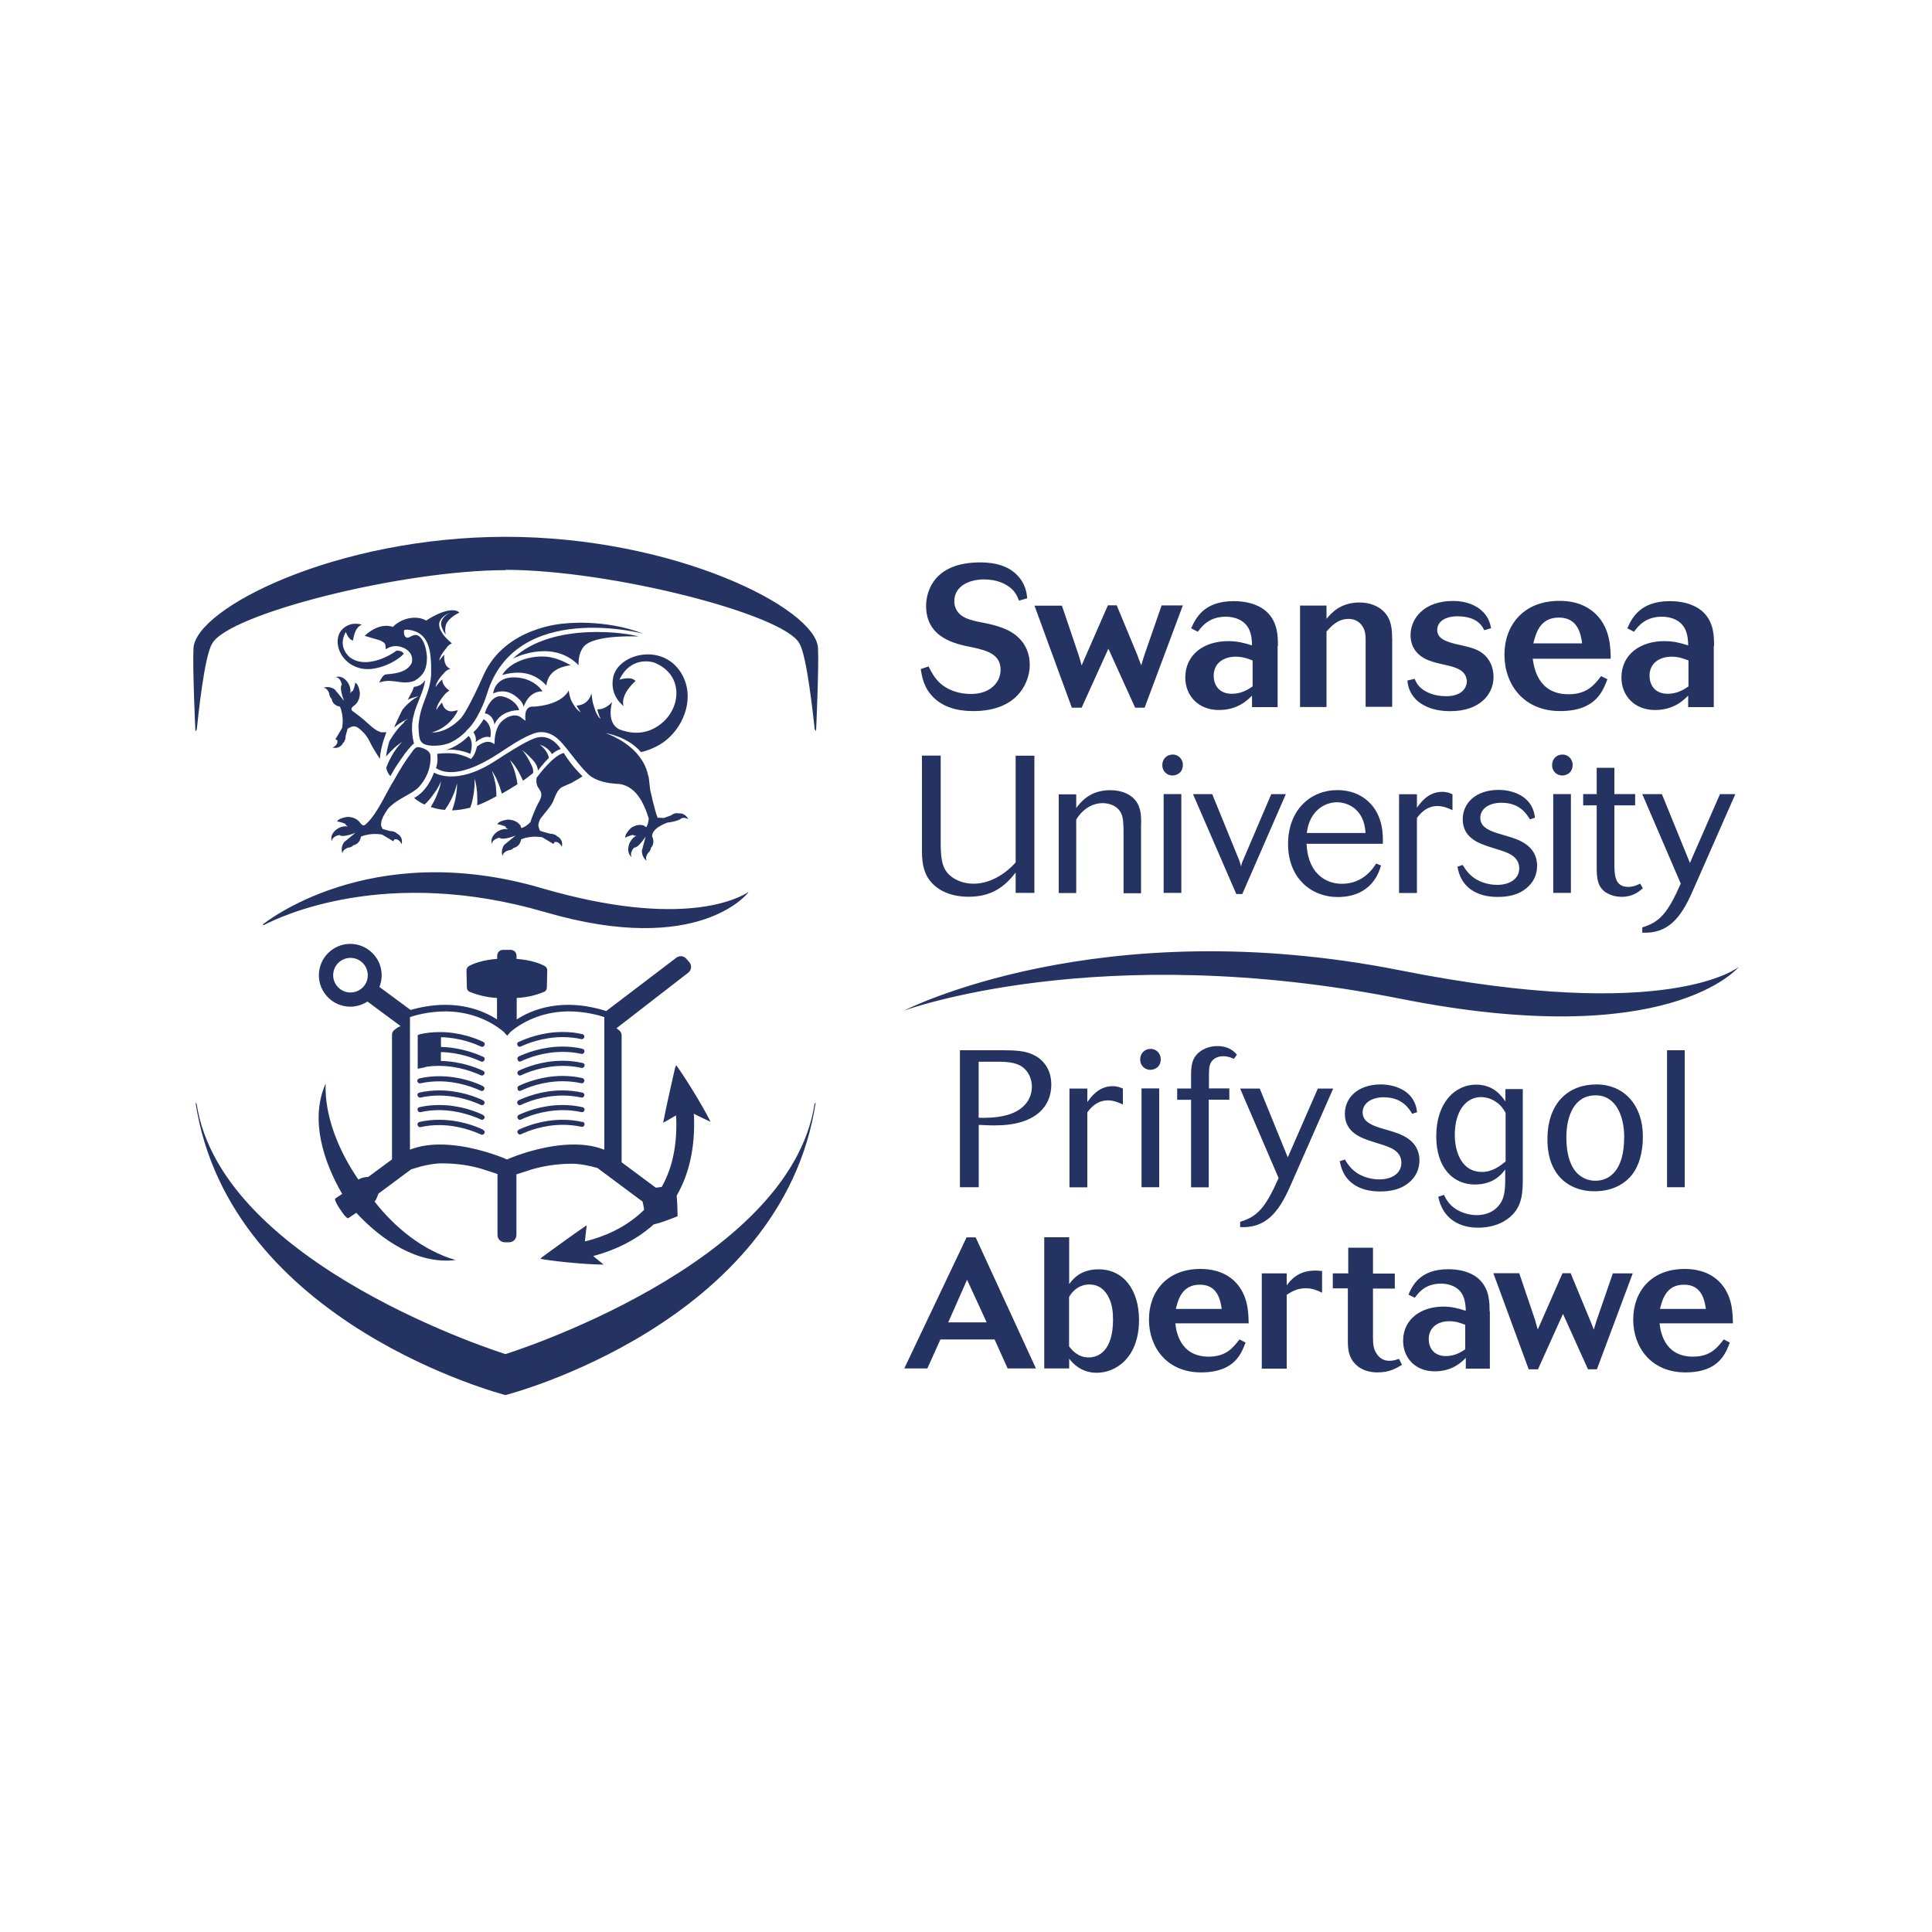
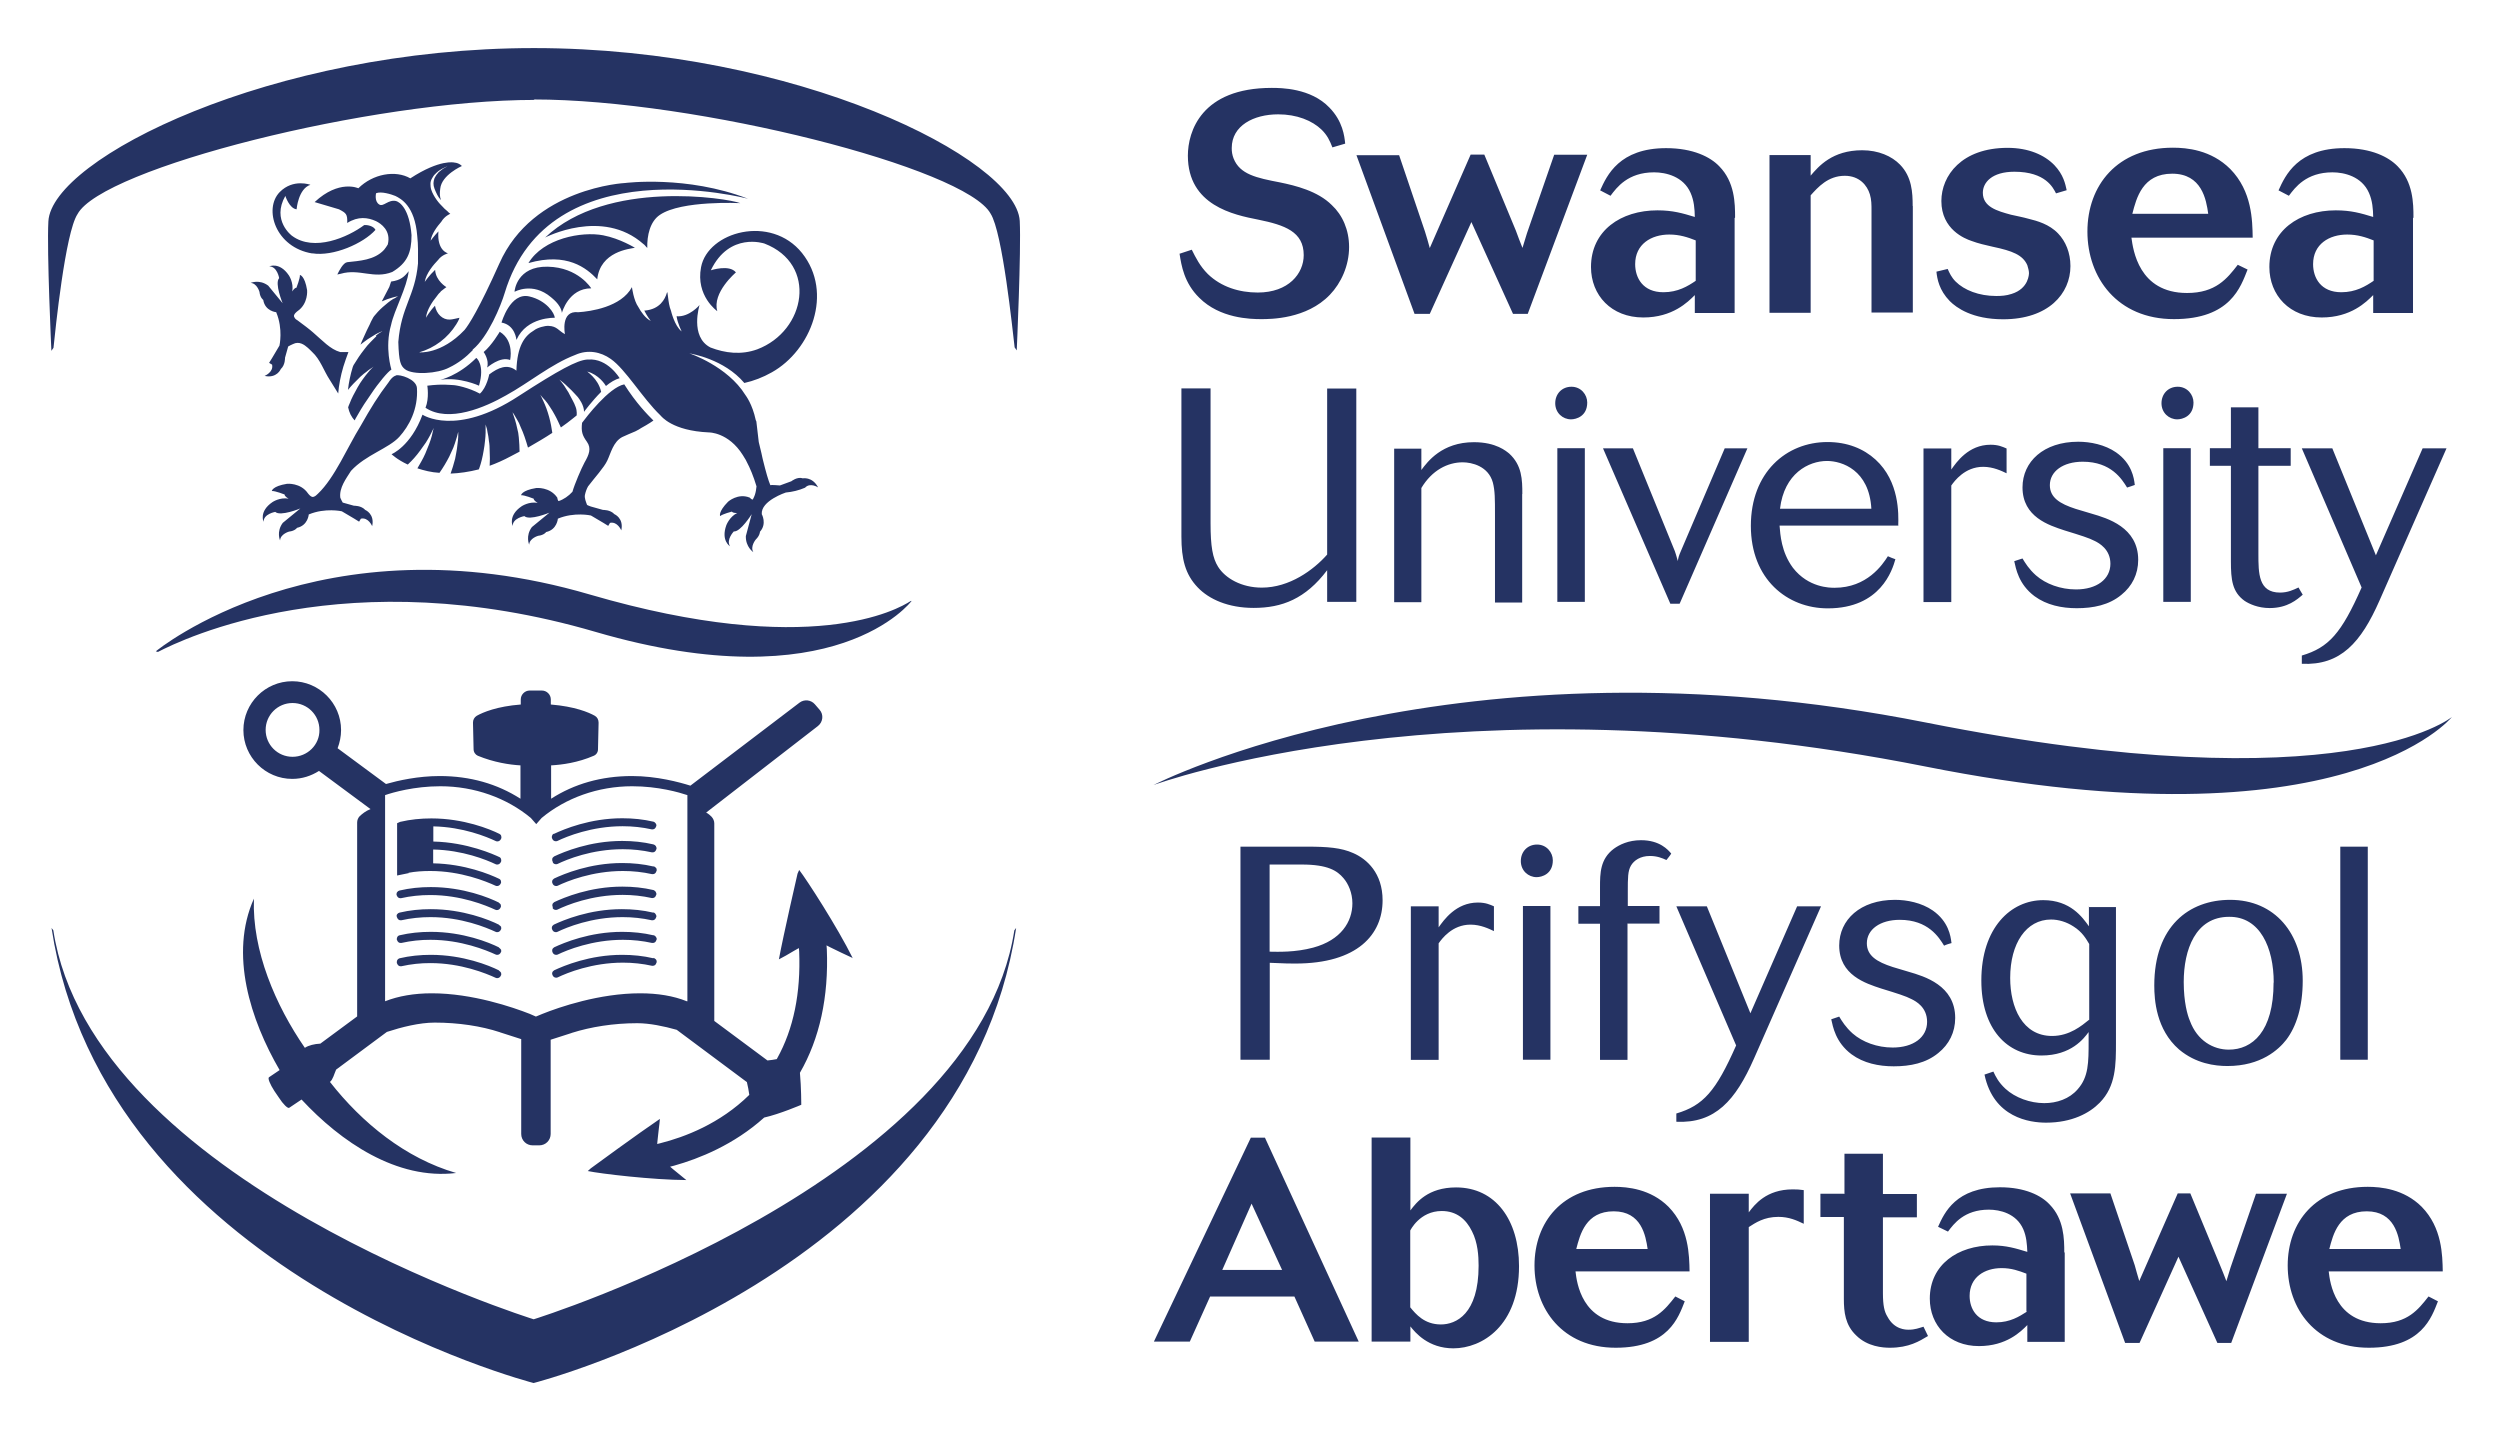
- <svg xmlns="http://www.w3.org/2000/svg" data-name="Layer 3" viewBox="0 0 200 200">
+ <svg xmlns="http://www.w3.org/2000/svg" data-name="Layer 3" viewBox="16.81 52.37 166.39 95.25">
  <path d="M73.57 116.15c-1.03-2.08-3.06-5.22-3.57-5.88l-.11.25s-.94 4.07-1.24 5.7c.25-.12.66-.36 1.01-.57l.32-.18.02.23c.11 2.75-.37 5.15-1.47 7.12l-.02.04c-.2.04-.41.07-.62.09l-3.54-2.63v-13.15c0-.16-.07-.32-.18-.44-.09-.09-.21-.2-.36-.28l7.44-5.76c.34-.27.39-.76.11-1.08-.11-.12-.21-.25-.32-.37a.75.75 0 0 0-1.01-.11l-7.27 5.53c-.73-.23-2.24-.64-3.89-.64-2.04 0-3.84.52-5.38 1.51v-2.22c.73-.04 1.78-.18 2.84-.64a.46.46 0 0 0 .28-.44l.04-1.76c0-.2-.09-.37-.25-.46-.41-.23-1.33-.62-2.93-.75v-.34c0-.32-.27-.59-.59-.59h-.82c-.32 0-.59.27-.59.59v.34c-1.58.12-2.52.52-2.93.75a.52.52 0 0 0-.25.46l.04 1.76c0 .2.12.37.28.44 1.07.44 2.11.6 2.84.64v2.22c-1.55-.99-3.34-1.51-5.38-1.51-1.44 0-2.77.3-3.57.53l-3.22-2.38c.14-.37.23-.78.23-1.21 0-1.79-1.46-3.25-3.25-3.25s-3.25 1.46-3.25 3.25 1.46 3.25 3.25 3.25c.66 0 1.26-.2 1.78-.53l3.43 2.54c-.32.12-.55.32-.71.46a.62.62 0 0 0-.18.44v12.9l-2.45 1.81c-.39.02-.78.11-1.03.28-1.95-2.83-3.52-6.47-3.39-9.93-1.65 3.68-.23 8.07 1.71 11.41l-.71.48c-.09.07.07.46.36.91l.3.44c.28.44.6.75.69.68l.82-.55c2.61 2.81 6.34 5.37 10.29 4.89-3.38-.98-6.27-3.34-8.4-6.06.2-.16.28-.53.41-.82l3.38-2.51c.98-.32 2.17-.62 3.18-.62 1.58 0 3.09.23 4.34.64 0 0 .02.02.05.02l1.37.44v6.31c0 .43.34.76.76.76h.44c.43 0 .76-.34.76-.76v-6.27l1.37-.44.05-.02c1.24-.39 2.75-.64 4.34-.64.82 0 1.78.2 2.63.44l4.67 3.48c.07.28.12.57.16.85-1.95 1.92-4.3 2.81-5.93 3.22l-.2.05.02-.21c.04-.28.05-.57.09-.82.04-.23.05-.48.07-.64-1.35.91-4.58 3.27-4.6 3.29l-.2.18c.85.18 4.34.59 6.56.6-.25-.2-.59-.48-.87-.71l-.21-.18.27-.07c1.65-.46 3.98-1.39 5.99-3.2 1.03-.23 2.47-.85 2.47-.85s0-1.15-.09-2.13c1.31-2.27 1.92-5.05 1.79-8.23l-.02-.25.23.12c.39.2 1.1.53 1.53.73Zm-37.29-13.41c-.99 0-1.79-.8-1.79-1.79s.8-1.79 1.79-1.79 1.79.8 1.79 1.79c.02.99-.8 1.79-1.79 1.79m26.24 16.27c-.89-.36-1.94-.53-3.11-.53-2.7 0-5.38.92-6.5 1.37-.2.09-.57.23-.43.18l-.41-.18c-1.12-.44-3.82-1.37-6.52-1.37-1.17 0-2.22.18-3.11.53v-13.72c.52-.18 1.94-.59 3.68-.59 2.27 0 4.42.78 6.02 2.11l.36.41.36-.41c1.6-1.33 3.75-2.11 6.02-2.11 1.74 0 3.14.41 3.68.59v13.72zM53.55 108a.24.24 0 0 0 .02.2l.02.04c.04.07.12.12.21.12.04 0 .07 0 .11-.02.62-.3 2.29-.98 4.34-.98.66 0 1.31.07 1.94.21h.05c.11 0 .2-.07.23-.18l.02-.04c.02-.07 0-.12-.04-.18s-.09-.09-.14-.11c-.68-.16-1.37-.23-2.08-.23-2.17 0-3.89.73-4.53 1.03-.07 0-.12.05-.14.12Zm.05 1.77c.04.07.12.12.21.12.04 0 .07 0 .11-.02.62-.3 2.27-.98 4.34-.98.66 0 1.31.07 1.94.21h.05c.11 0 .2-.07.23-.18l.02-.04c.02-.07 0-.12-.04-.2a.3.3 0 0 0-.16-.11c-.68-.16-1.37-.23-2.08-.23-2.17 0-3.89.73-4.53 1.03-.05.04-.11.09-.12.14s-.02.12.02.2l.02.04Zm6.7.27c-.68-.16-1.37-.23-2.08-.23-2.17 0-3.89.73-4.53 1.03-.05.04-.11.09-.12.14a.24.24 0 0 0 .02.2l.02.04c.04.07.12.12.21.12.04 0 .07 0 .11-.02.62-.3 2.29-.98 4.34-.98.66 0 1.31.07 1.94.21h.05c.11 0 .2-.07.23-.18l.02-.04c.02-.07 0-.12-.02-.18-.07-.07-.12-.11-.18-.12Zm-6.71 2.77c.04.07.12.12.21.12.04 0 .07 0 .11-.02.62-.3 2.27-.98 4.34-.98.66 0 1.31.07 1.94.21h.05c.11 0 .2-.07.23-.18l.02-.04c.02-.07 0-.12-.04-.2a.36.36 0 0 0-.14-.11c-.68-.16-1.37-.23-2.08-.23-2.17 0-3.89.73-4.53 1.03-.05.04-.11.09-.12.14s-.02.12.02.18v.05Zm6.69.3c-.68-.16-1.37-.23-2.08-.23-2.17 0-3.89.73-4.53 1.03-.05.04-.11.09-.12.14a.24.24 0 0 0 .02.2l.02.04c.04.07.12.12.21.12.04 0 .07 0 .11-.02.62-.3 2.27-.98 4.34-.98.66 0 1.31.07 1.94.21h.05c.11 0 .2-.07.23-.18l.02-.04c.02-.07 0-.12-.04-.18-.04-.07-.09-.11-.16-.12Zm.02 1.51c-.68-.16-1.37-.23-2.08-.23-2.17 0-3.89.73-4.53 1.03-.05.04-.11.09-.12.14s-.02.12.02.2l.02.04c.04.07.12.12.21.12.04 0 .07 0 .11-.02.62-.3 2.29-.98 4.34-.98.66 0 1.31.07 1.94.21h.05c.11 0 .2-.07.23-.18l.02-.04c.02-.07 0-.12-.04-.18a.28.28 0 0 0-.16-.12Zm0 1.53c-.68-.16-1.37-.23-2.08-.23-2.17 0-3.89.73-4.53 1.03-.05.04-.11.09-.12.14-.02.07-.02.12.04.23.04.07.12.12.21.12.04 0 .07 0 .11-.02.62-.3 2.29-.98 4.34-.98.66 0 1.31.07 1.94.21h.05c.11 0 .2-.07.23-.18l.02-.04a.24.24 0 0 0-.04-.2.5.5 0 0 0-.16-.11Zm-10.29-3.71c-.64-.32-2.36-1.03-4.53-1.03-.71 0-1.4.07-2.08.23a.26.26 0 0 0-.16.11c-.04.05-.04.12-.04.18l.02.04c.04.11.12.18.23.18h.05c.62-.14 1.28-.21 1.94-.21 2.06 0 3.71.69 4.34.98.04.02.07.02.11.02.09 0 .16-.05.21-.12l.02-.04c.04-.05.04-.12.02-.2a.34.34 0 0 0-.12-.12Zm0 1.47c-.64-.32-2.38-1.03-4.53-1.03-.71 0-1.4.07-2.08.23a.26.26 0 0 0-.16.11c-.04.05-.04.12-.02.18l.02.04c.04.11.12.18.23.18h.05c.62-.14 1.28-.21 1.94-.21 2.06 0 3.71.69 4.34.98.04.02.07.02.11.02.09 0 .16-.05.21-.12l.02-.04c.04-.05.04-.12.02-.2a.5.5 0 0 0-.14-.12Zm0 1.51c-.64-.32-2.38-1.03-4.53-1.03-.71 0-1.4.07-2.08.23-.07.02-.12.05-.14.11-.04.05-.04.12-.04.18l.02.04c.04.11.12.18.23.18h.05a8.7 8.7 0 0 1 1.94-.21c2.04 0 3.71.69 4.34.98.04.02.07.02.11.02.09 0 .16-.05.21-.12l.02-.04c.04-.05.04-.12.02-.18a.6.6 0 0 0-.14-.14Zm0 1.53c-.64-.32-2.38-1.03-4.53-1.03-.71 0-1.4.07-2.08.23-.05.02-.11.05-.14.11-.04.05-.04.12-.04.2l.02.04c.04.11.12.18.23.18h.05a8.7 8.7 0 0 1 1.94-.21c2.04 0 3.71.69 4.34.98.04.02.07.02.11.02.09 0 .16-.05.21-.12l.02-.04c.04-.05.04-.12.02-.2a.6.6 0 0 0-.14-.14Zm-6.02-6.49c.48-.09.96-.12 1.46-.12 2.04 0 3.71.69 4.34.98.04.02.07.02.11.02.09 0 .16-.05.21-.12l.02-.04c.04-.05.04-.12.02-.18a.21.21 0 0 0-.12-.14c-.62-.3-2.29-.99-4.39-1.03v-.92c1.97.04 3.55.69 4.16.98.04.02.07.02.11.02.09 0 .16-.05.21-.12l.02-.04c.04-.05.04-.12.02-.2s-.07-.12-.12-.14c-.34-.16-2.13-.98-4.39-1.03v-1.01c1.97.04 3.55.69 4.16.98.04.02.07.02.11.02.09 0 .16-.05.21-.12l.02-.04c.04-.05.04-.12.02-.2s-.07-.11-.12-.14c-.64-.32-2.38-1.03-4.53-1.03-.71 0-1.4.07-2.08.23l-.2.09v3.48l.78-.16Zm14.37-32.51h-.07zc-1.03.21-2.54 2.2-2.81 2.56-.07.59.02.84.32 1.26.32.44.14.87-.16 1.39-.21.39-.66 1.44-.8 1.94-.25.28-.6.52-.92.62-.07-.04-.09-.23-.09-.23-.5-.73-1.4-.64-1.4-.64-.98.16-1.01.48-1.01.48.21-.02.84.23.84.23 0 .14.27.28.27.28-.59-.11-1.08.23-1.08.23-.91.62-.59 1.31-.59 1.31 0-.53.78-.66.78-.66.34.32 1.67-.23 1.67-.23l-1.17.96c-.44.59-.18 1.17-.18 1.17.02-.43.6-.59.6-.59.39-.04.53-.25.53-.25.73-.16.78-.89.78-.89 1.1-.46 2.2-.21 2.2-.21.68.39 1.15.69 1.15.69l.12-.2c.5-.11.75.5.75.5.18-.82-.46-1.08-.46-1.08-.27-.3-.75-.28-.75-.28l-.82-.23s-.25-.09-.25-.11c-.07-.2-.18-.44-.14-.66.05-.23.12-.41.21-.57.43-.57 1.07-1.26 1.28-1.72.23-.48.39-1.24.99-1.56.25-.12.57-.25.85-.37s.02 0 .04-.02c.14-.07.28-.14.37-.21.5-.27.82-.5.82-.5-.39-.39-1.14-1.14-1.95-2.42Zm-2.46-.85c.75.2 1.17.84 1.24.96.3-.25.62-.44.91-.52 0 0-.8-1.35-2.1-1.24h-.07c-.66.05-1.85.68-4.55 2.43-4.18 2.74-6.4 1.24-6.4 1.24-.78 2.11-2.06 2.63-2.06 2.63s.37.36 1.08.69l.05-.05c.23-.21.52-.53.78-.89.12-.18.25-.36.37-.52.11-.18.21-.34.28-.48s.14-.27.18-.36.07-.14.07-.14-.02.05-.04.14-.05.23-.09.39-.11.36-.18.55-.16.41-.25.62c-.16.37-.37.71-.53.99.43.14.92.27 1.47.3a9 9 0 0 0 .65-1.08c.09-.2.18-.39.27-.59.07-.2.14-.37.18-.53.05-.16.09-.28.11-.39.02-.09.04-.14.04-.14v.16c0 .09 0 .23-.02.41-.02.16-.04.36-.07.57-.04.21-.07.43-.12.66-.09.36-.2.69-.3.98.57-.02 1.21-.11 1.88-.28.02-.04.02-.05.04-.11.11-.3.21-.71.28-1.14.04-.21.07-.43.09-.64.02-.2.04-.39.04-.55v-.55s.02.05.04.14c.04.09.07.23.09.39.04.16.07.36.09.57.04.21.05.43.05.66.02.34.02.69 0 .99.44-.16.92-.37 1.42-.64q.3-.165.57-.3c0-.28-.02-.6-.05-.94a3 3 0 0 0-.11-.62c-.04-.2-.09-.39-.14-.55a19 19 0 0 0-.17-.51s.04.05.09.12c.05.09.12.2.21.36.09.14.18.32.25.52.09.2.18.41.25.62.09.25.16.5.23.73.59-.34 1.14-.66 1.62-.98-.04-.3-.11-.68-.21-1.05-.05-.2-.12-.39-.18-.57-.07-.18-.14-.36-.2-.48-.07-.14-.12-.27-.16-.34-.04-.09-.07-.12-.07-.12s.04.04.09.11.14.16.25.28.21.27.32.44c.11.16.23.36.32.53.16.28.28.57.41.84.3-.21.57-.41.8-.6l.25-.2s.04-.3-.07-.57c-.05-.14-.12-.3-.2-.44-.09-.18-.2-.36-.28-.53-.11-.16-.2-.32-.28-.44s-.18-.23-.23-.3-.09-.11-.09-.11.04.04.11.09.18.14.3.25.25.23.39.37.28.3.43.46c.02.02.04.05.05.07 0 0 .37.46.36.91 0 0 .52-.71 1.14-1.33-.2-.92-1.01-1.37-.91-1.35Zm-18.31-7.87c1.4.23 3.41-.66 4.21-1.56-.12-.25-.52-.34-.75-.32-1.07.8-3.34 1.81-4.81.71 0 0-1.37-1.01-.44-2.65 0 0 .27.84.75.89 0 0 .11-1.37.92-1.63 0 0-1.14-.43-2.04.48-1.1 1.12-.28 3.7 2.17 4.09Zm8.52 8.42c1.3-.21 2.58.39 2.58.39.41-1.42-.18-1.85-.18-1.85-1.21 1.21-2.4 1.46-2.4 1.46m4.65-1.32s.3-1.28-.69-1.88c0 0-.53.91-1.07 1.35 0 0 .39.53.23 1.03.02 0 .85-.76 1.53-.5m3.45-3.14s.43-1.63 1.95-1.63c0 0-.85-1.4-2.9-1.44-2.06-.04-2.2 1.62-2.2 1.62v.05s1.19-.68 2.42.36c0 .02.66.46.73 1.05Zm-12.35 1.56c-.12.11-.25.25-.39.39s-.28.3-.41.48c-.27.34-.5.69-.66.96-.04.05-.07.11-.09.16 0 .02-.02.04-.02.05-.16.52-.27 1.05-.32 1.53.11-.14.23-.27.36-.41l.46-.46c.16-.14.3-.27.44-.36.12-.11.25-.18.32-.23s.12-.09.12-.09l-.11.11c-.07.07-.16.16-.27.3-.11.12-.21.27-.34.44-.12.16-.23.34-.34.53-.21.37-.41.75-.52 1.05-.05.11-.09.21-.11.28.07.34.21.64.44.87 0-.02.07-.16.2-.37.27-.48.57-.94.89-1.39.48-.73 1.14-1.51 1.35-1.62 0 0-.46-1.47-.02-2.98.2-.96 1.07-2.52 1.17-3.57-.28.36-.52.6-1.17.69l-.12.36-.5.96c.25-.11.5-.2.69-.25.11-.04.21-.05.28-.07s.11-.02.11-.02-.04.02-.09.05c-.05.04-.14.09-.25.14-.2.12-.44.32-.68.53s-.43.43-.57.6c-.02.04-.04.05-.05.07-.07.14-.16.28-.23.46-.14.27-.28.57-.43.91-.07.16-.14.3-.2.46.16-.12.32-.25.48-.36.18-.12.34-.21.48-.3s.27-.14.36-.18.14-.07.14-.07-.04.04-.12.09c-.09.04-.2.12-.32.23Zm18.03-5.88c-.02-.82.18-1.76.84-2.2 1.44-.98 5.35-.78 5.35-.78-.82-.32-8.85-1.63-12.99 2.29 0 0 3.8-1.99 6.54.43.09.05.18.2.27.27Zm-.81 0s-.99-.62-2.13-.84c-1.42-.27-3.98.2-4.97 1.85 2.56-.73 3.86.32 4.58 1.08.2-1.85 2.15-2.03 2.52-2.1Zm-7.89 6.11c.68-1.53 2.54-1.46 2.54-1.46 0-.28-.53-1.15-1.69-1.42-1.28-.3-1.85 1.74-1.85 1.74.91.16.99 1.14.99 1.14Zm-8.02 2.38c-.27.07-.48.43-.48.43-.73.96-1.19 1.71-1.88 2.93-.87 1.4-1.72 3.45-2.84 4.51-.11.09-.14.16-.3.21s-.36-.23-.36-.23c-.5-.73-1.4-.64-1.4-.64-.98.16-1.01.48-1.01.48.21-.02.85.23.85.23 0 .14.27.28.27.28-.59-.11-1.08.23-1.08.23-.91.62-.59 1.31-.59 1.31 0-.53.78-.66.78-.66.34.32 1.67-.23 1.67-.23l-1.17.96c-.44.59-.18 1.17-.18 1.17.02-.43.6-.59.6-.59.39-.04.53-.25.53-.25.73-.16.78-.89.78-.89 1.1-.46 2.2-.21 2.2-.21.68.39 1.15.69 1.15.69l.12-.2c.5-.11.75.5.75.5.18-.82-.46-1.08-.46-1.08-.27-.3-.75-.28-.75-.28l-.75-.21c-.05-.09-.11-.2-.16-.32-.09-.66.39-1.28.71-1.79.98-1.07 2.51-1.49 3.22-2.27.64-.71 1.26-1.83 1.17-3.25-.05-.6-1.14-.91-1.4-.84Zm-7.97-4.19c.46 1.1.21 2.2.21 2.2-.39.68-.69 1.15-.69 1.15l.2.12c.11.5-.5.75-.5.75.82.18 1.08-.46 1.08-.46.3-.27.28-.75.28-.75l.21-.75c.09-.05.2-.11.32-.16.41-.21.75.04.99.25.09.09.2.18.28.27.55.5.78 1.26 1.17 1.85l.57.92c.04-.55.16-1.17.34-1.78.11-.32.21-.66.34-.98h-.55c-.66-.18-1.19-.78-1.81-1.31-.2-.18-.66-.53-1.03-.8-.11-.07-.16-.09-.23-.25-.05-.16.23-.36.23-.36.73-.5.64-1.4.64-1.4-.16-.98-.48-1.01-.48-1.01.02.21-.23.85-.23.85-.14 0-.28.25-.28.25.11-.59-.23-1.08-.23-1.08-.62-.91-1.3-.59-1.3-.59.53 0 .66.78.66.78-.32.34.23 1.67.23 1.67l-.96-1.17c-.59-.44-1.17-.18-1.17-.18.43.02.59.6.59.6.04.39.25.53.25.53.12.76.87.82.87.82Zm13.07 2.47c1.03-.85 1.88-2.93 2.13-3.77 2.95-9.79 16.2-6.27 16.2-6.27-4.09-1.58-8.19-1.05-8.19-1.05s-6.13.3-8.37 5.37c-1.35 3.02-2.03 4.07-2.31 4.41-1.56 1.65-3.02 1.49-3.02 1.49a4.3 4.3 0 0 0 2.47-1.87s.2-.32.21-.43c-.12.02-.48.12-.64.12-.48.02-.89-.37-.99-.92-.36.37-.6.8-.6.8.05-.52.43-1.08.71-1.42.07-.09.14-.2.23-.27.04-.04.05-.07.05-.07.2-.16.37-.28.37-.28s-.71-.41-.75-1.15c-.39.36-.69.8-.69.8.09-.57.59-1.15.89-1.46.25-.34.66-.44.66-.44s-.75-.16-.64-1.46c-.3.32-.52.62-.52.62.07-.46.43-.94.71-1.26.23-.39.6-.53.6-.53-.07-.05-.14-.11-.2-.18-.07-.07-.18-.14-.27-.25-.14-.14-.3-.3-.44-.5s-.28-.43-.36-.68c-.04-.12-.05-.27-.05-.39 0-.14.05-.27.11-.37s.12-.21.21-.28c.07-.09.16-.14.23-.21.16-.11.3-.18.41-.23s.16-.07.16-.07-.05.04-.16.09c-.09.05-.16.09-.3.21a.7.7 0 0 0-.21.21c-.07.07-.12.18-.18.28-.04.11-.07.23-.07.34 0 .12.02.23.07.36.12.3.23.55.43.76-.09-.25-.09-.46-.05-.76.09-.92 1.44-1.51 1.44-1.51s-.16-.2-.5-.23c0 0-.94-.25-2.93 1.05-.99-.57-2.49-.3-3.46.66 0 0-1.28-.6-2.91.92l1.62.48c.48.25.57.32.55.91.73-.46 1.37-.37 1.92-.12.32.16 1.01.62.78 1.55-.07.12-.16.25-.25.36-.64.69-1.65.73-2.45.82-.27.04-.53.55-.66.82l.23-.05c1.24-.36 2.2.37 3.43-.12.98-.59 1.28-1.26 1.28-2.45-.14-1.76-.78-2.2-1.03-2.27-.52-.12-.84.41-1.12.23-.34-.21-.21-.75-.21-.75.34-.14 1.01.07 1.28.18.36.18 1.3.64 1.46 2.67.07.62.05 1.08.05 1.83-.2 2.2-1.12 2.84-1.31 5.22.04 1.35.16 1.58.44 1.81.52.41 2.19.3 2.95-.11.59-.28 1.12-.69 1.56-1.15Zm21.96 8.56c-.37-.11-.75.2-.75.2l-.76.28s-.59-.05-.64-.02c-.14-.34-.28-.82-.5-1.71-.04-.12-.05-.27-.09-.41l-.18-.75-.16-1.37s-.02-.04-.04-.09c-.23-1.08-.66-1.62-.69-1.67-1.19-1.92-3.71-2.77-3.73-2.77.11.02 2.31.37 3.66 1.97.62-.14 1.23-.37 1.83-.71 2.61-1.46 4.12-5.29 2.01-7.94-2.08-2.59-6.27-1.42-6.72.94-.37 1.92 1.08 2.93 1.08 2.93-.36-1.23 1.24-2.58 1.24-2.58-.44-.55-1.67-.14-1.67-.14 1.24-2.58 3.57-1.78 3.57-1.78 3.55 1.37 2.77 5.81-.48 7.04-1.07.39-2.15.25-3.11-.12-1.4-.71-.73-2.83-.73-2.83s-.68.82-1.53.75c.07.48.34 1.01.34 1.01-.48-.37-.71-1.37-.71-1.37-.23-.55-.2-1.47-.28-1.19-.12.41-.46 1.08-1.46 1.17h-.04c.18.37.43.69.43.69-.36-.18-.66-.62-.82-.92-.32-.44-.43-1.33-.43-1.33-.71 1.33-2.77 1.62-3.57 1.67-1.21-.14-.89 1.46-.89 1.46-.43-.23-.53-.53-1.08-.55-.25-.02-.76.12-.98.3-.62.37-1.12 1.01-1.17 2.68-.6-.48-1.21-.2-1.81.25 0 0-.16.87-.62 1.28-.76-.41-1.6-.57-1.79-.57s-.69-.09-1.71.04c0 0 .14.82-.12 1.47 1.55 1.03 4-.05 5.35-.82 1.55-.85 3-2.08 4.62-2.7.82-.37 1.69-.21 2.36.27.99.69 2.11 2.61 3.3 3.75.07.07.78 1.03 3.23 1.14 0 0 1.3-.02 2.26 1.51.04.07.09.14.14.23.04.05.07.12.11.2.23.43.46.98.66 1.65-.02.2-.05.39-.11.57-.04.11-.07.18-.11.25-.02.16-.23-.07-.23-.07-.78-.32-1.44.27-1.44.27-.68.69-.53.96-.53.96.16-.14.78-.3.78-.3.09.12.36.09.36.09-.52.25-.73.82-.73.82-.37 1.03.25 1.4.25 1.4-.28-.44.25-.99.25-.99.44.05 1.19-1.15 1.19-1.15l-.39 1.46c-.02.73.5 1.07.5 1.07-.23-.37.16-.84.16-.84.28-.27.28-.52.28-.52.48-.53.12-1.17.12-1.17-.07-.89 1.6-1.44 1.6-1.44a4.2 4.2 0 0 0 1.28-.32c.34-.37.87-.02.87-.02-.39-.75-1.05-.6-1.05-.6Zm7.25 8.16-.07.02c-.82.53-6.61 3.86-21.34-.44-17.95-5.26-28.89 3.78-28.89 3.78l.14.04c1.62-.84 12.6-6.17 29.14-1.33 15.99 4.67 21.02-2.06 21.02-2.06Zm-25.16 52.06s28.61-7.3 32.12-30.29l-.12.16c-2.58 16.74-32 25.89-32 25.89h.02s-29.42-9.15-31.98-25.89l-.12-.16c3.5 22.97 32.11 30.29 32.09 30.29m-.01-85.43c10.86 0 28.77 4.57 30.42 7.6.8 1.24 1.46 7.75 1.6 8.9l.14.2s.3-6.61.2-8.62c-.25-4.12-14.85-11.5-32.35-11.5h.04c-17.5 0-32.11 7.37-32.34 11.53-.11 2.01.2 8.62.2 8.62l.14-.2c.12-1.15.78-7.66 1.6-8.9 1.63-3.04 19.56-7.6 30.42-7.6M180 100.09s-7.12 8.85-35.02 3.3c-31.29-6.22-51.4 1.23-51.4 1.23s20.13-10.38 51.42-4.16c27.89 5.54 35-.37 35-.37m-86.38 41.57H96l1.35-3h5.61l1.35 3h2.93L101 128.09h-.94l-6.45 13.57Zm8.52-4.77h-3.98l1.95-4.41zm5.96 4.77h2.58v-1.01c.32.41 1.19 1.46 2.86 1.46 1.92 0 4.37-1.51 4.37-5.47 0-3.06-1.56-5.24-4.19-5.24-1.87 0-2.65 1.01-3.04 1.53v-4.85h-2.58v13.59Zm2.57-7.39s.62-1.3 2.1-1.3c.98 0 1.62.55 2.01 1.35.39.76.44 1.65.44 2.29 0 3.23-1.51 3.91-2.51 3.91-1.1 0-1.67-.69-2.04-1.14v-5.12Zm17.64 4.39c-.68.87-1.39 1.78-3.18 1.78-3.04 0-3.38-2.72-3.46-3.45h7.59c-.02-1.08-.04-2.91-1.4-4.3-1.19-1.19-2.74-1.33-3.59-1.33-3.48 0-5.33 2.35-5.33 5.24s1.87 5.47 5.4 5.47 4.18-2.03 4.6-3.09l-.62-.32Zm-6.59-3.16c.25-.98.64-2.51 2.49-2.51s2.13 1.62 2.26 2.51h-4.74Zm11.48-3.68h-2.58v9.86h2.58v-7.64c.44-.28 1.01-.68 1.97-.68.71 0 1.21.23 1.69.46v-2.24a4.3 4.3 0 0 0-.73-.05c-1.76 0-2.54 1.01-2.93 1.53zm6.33 0h-1.56v1.55h1.56v5.45c0 .87.09 1.74.82 2.43.75.75 1.78.82 2.24.82 1.28 0 1.97-.44 2.54-.78l-.3-.62c-.3.09-.57.2-.98.2-.2 0-.96 0-1.42-.87-.2-.32-.3-.73-.3-1.56v-5.05h2.26v-1.55h-2.26v-2.68h-2.56v2.67h-.04Zm14.67 3.91c0-.91-.02-2.22-.98-3.2-.55-.59-1.63-1.14-3.3-1.14-2.93 0-3.7 1.69-4.12 2.63l.66.32c.39-.52 1.08-1.46 2.72-1.46.73 0 1.83.25 2.29 1.3.21.48.25.99.27 1.51-.76-.23-1.39-.43-2.33-.43-2.29 0-4.16 1.28-4.16 3.54 0 1.78 1.28 3.16 3.27 3.16 1.83 0 2.79-.96 3.22-1.4v1.12h2.49v-5.95h-.02Zm-2.49 3.94c-.5.32-1.12.71-2.03.71-1.3 0-1.78-.91-1.78-1.76 0-1.24.99-1.85 2.13-1.85.66 0 1.15.18 1.65.37v2.52h.02Zm6.56 2.08h.94l2.59-5.74 2.59 5.74h.92l3.71-9.93h-2.06l-1.69 4.9-.28.92c-.21-.52-.23-.62-.43-1.08l-1.97-4.76h-.84l-2.56 5.83c-.14-.48-.18-.6-.3-1.05l-1.62-4.78h-2.68l3.66 9.95Zm20.17-3.09c-.68.87-1.39 1.78-3.18 1.78-3.04 0-3.38-2.72-3.46-3.45h7.59c-.02-1.08-.04-2.91-1.4-4.3-1.19-1.19-2.74-1.33-3.59-1.33-3.48 0-5.33 2.35-5.33 5.24s1.87 5.47 5.4 5.47 4.18-2.03 4.6-3.09l-.62-.32Zm-6.6-3.16c.25-.98.64-2.51 2.49-2.51s2.13 1.62 2.26 2.51h-4.74Zm-70.53-19.05c1.17.05 1.28.05 1.71.05 4.16 0 5.81-1.95 5.81-4.21 0-1.81-1.05-2.75-1.95-3.14-.8-.36-1.72-.43-3.07-.43h-4.44v14.18h1.95v-6.45Zm0-6.54h2.15c1.72 0 2.35.41 2.77.91.32.37.59.98.59 1.67 0 1.23-.76 2.45-2.61 2.95-1.19.32-2.33.28-2.9.27v-5.79Zm11.26 5.23c.2-.28.89-1.23 2.11-1.23.68 0 1.24.28 1.56.43v-1.65c-.28-.12-.55-.25-1.07-.25-1.46 0-2.27 1.17-2.61 1.65v-1.4h-1.85v10.22h1.85v-7.76Zm7.43-2.47h-1.83v10.23H120zm-1.97-2.99c0 .64.5 1.07 1.05 1.07.34 0 1.08-.2 1.08-1.12 0-.52-.41-1.05-1.05-1.05s-1.08.48-1.08 1.1m7.12 4.16h2.11v-1.17h-2.11v-.98c0-.89 0-1.35.21-1.71.2-.34.62-.64 1.26-.64.48 0 .82.14 1.1.27.09-.12.25-.3.32-.43-.21-.25-.76-.89-2.01-.89-.84 0-1.44.3-1.81.57-.91.68-.92 1.63-.92 2.56v1.26h-1.44v1.17h1.44v9.06h1.83v-9.08h.02Zm11.27-1.15-3.11 7.12-2.9-7.12h-2.03l3.98 9.26c-1.35 3.06-2.19 4-3.98 4.53v.55c2.59.12 3.94-1.42 5.17-4.21l4.46-10.13h-1.6Zm10.27 2.43c-.05-.46-.2-1.42-1.24-2.15-.75-.52-1.72-.71-2.52-.71-2.31 0-3.71 1.33-3.71 3.04 0 1.97 1.76 2.52 2.79 2.86 1.1.34 1.63.5 2.03.71.28.14 1.03.53 1.03 1.51 0 1.03-.91 1.71-2.29 1.71-1.03 0-2.01-.36-2.67-.94-.46-.41-.71-.82-.89-1.12-.14.05-.37.12-.53.18.11.48.28 1.53 1.35 2.33.8.59 1.81.8 2.81.8 1.1 0 2.15-.21 2.97-.89.71-.57 1.12-1.37 1.12-2.33 0-2.17-2.06-2.77-3.09-3.07-.14-.04-1.01-.3-1.07-.32-1.05-.34-1.72-.75-1.72-1.58 0-.91.87-1.56 2.19-1.56 1.9 0 2.61 1.17 2.95 1.72.14-.07.37-.14.52-.18Zm9.15-2.43v1.33c-.43-.6-1.23-1.74-3.04-1.74-2.15 0-4.12 1.83-4.12 5.35 0 3.23 1.72 4.99 4 4.99 1.99 0 2.83-1.14 3.14-1.56v.59c0 1.44 0 2.4-.73 3.22-.55.64-1.39.92-2.22.92-.94 0-1.94-.36-2.59-.96-.46-.43-.64-.8-.8-1.14l-.59.2c.6 2.88 3.02 3.2 4.1 3.2 1.72 0 2.9-.64 3.57-1.33 1.08-1.1 1.08-2.51 1.08-4.03v-8.99h-1.81v-.04Zm0 7.56c-.46.37-1.28 1.07-2.45 1.07-1.97 0-2.79-1.9-2.79-3.86 0-2.31 1.07-3.89 2.72-3.89.5 0 1.03.16 1.49.46.59.37.84.82 1.05 1.17v5.05zm14.23-2.61c0-3.13-1.85-5.38-4.83-5.38-2.74 0-5.05 1.76-5.05 5.7 0 .94.12 2.93 1.65 4.26 1.12.94 2.38 1.1 3.22 1.1 2.24 0 3.41-1.1 3.91-1.74.68-.89 1.1-2.22 1.1-3.94m-1.94.13c0 3.27-1.42 4.46-2.98 4.46-1.03 0-2.1-.59-2.59-1.92-.16-.37-.41-1.24-.41-2.58 0-2.15.78-4.34 3.02-4.34 2.06-.02 2.97 2.06 2.97 4.37Zm6.27-9.05h-1.83v14.18h1.83zm-67.32-30.49h-1.94v11.05c-.91 1.03-2.51 2.2-4.35 2.2-1.35 0-2.43-.62-2.91-1.39-.36-.57-.5-1.35-.5-2.88v-8.99h-1.94v9.86c0 1.49.25 2.51 1.08 3.38.76.8 2.04 1.37 3.73 1.37 1.88 0 3.45-.6 4.89-2.51v2.11h1.94V78.22Zm11.05 7.01c0-.94-.02-1.9-.87-2.68-.2-.16-.87-.76-2.35-.76-2.13 0-3.09 1.3-3.5 1.85v-1.42h-1.81v10.22h1.81v-7.6c.71-1.19 1.76-1.71 2.75-1.71.6 0 1.71.25 2.01 1.35.14.55.14 1.07.14 2.17v5.81h1.81v-7.21Zm4.16-3.04h-1.83v10.23h1.83zm-1.97-2.99c0 .64.5 1.07 1.05 1.07.34 0 1.08-.2 1.08-1.12 0-.52-.41-1.05-1.05-1.05s-1.08.48-1.08 1.1m11.28 3-2.91 6.82c-.16.36-.18.48-.21.68-.09-.34-.18-.6-.2-.66l-2.79-6.84h-1.99l4.48 10.34h.62l4.51-10.34zm11.55 5.12c.02-.73.09-2.91-1.51-4.37-.8-.73-1.88-1.17-3.2-1.17-2.75 0-5.1 2.03-5.1 5.58s2.42 5.49 5.12 5.49c3.52 0 4.3-2.56 4.5-3.27-.14-.04-.36-.14-.5-.2-.36.57-1.39 2.1-3.55 2.1-.3 0-1.74 0-2.77-1.33-.78-1.05-.84-2.22-.89-2.81h7.91v-.02Zm-7.87-1.1c.28-2.35 1.9-3.18 3.13-3.18.99 0 2.81.6 2.95 3.18zm11.41-1.56c.2-.28.89-1.23 2.11-1.23.68 0 1.24.28 1.56.43v-1.65c-.28-.12-.55-.25-1.07-.25-1.47 0-2.27 1.17-2.61 1.65v-1.4h-1.85v10.22h1.85v-7.76Zm12.2-.04c-.05-.46-.2-1.42-1.24-2.15-.75-.52-1.72-.71-2.52-.71-2.31 0-3.71 1.33-3.71 3.04 0 1.97 1.76 2.52 2.79 2.86 1.1.34 1.63.5 2.03.71.28.14 1.03.55 1.03 1.51 0 1.03-.91 1.71-2.29 1.71-1.03 0-2.01-.36-2.67-.94-.46-.41-.71-.82-.89-1.12-.14.05-.39.12-.55.18.11.48.28 1.53 1.35 2.33.8.59 1.81.8 2.81.8 1.1 0 2.15-.21 2.97-.89.71-.57 1.12-1.37 1.12-2.33 0-2.17-2.06-2.77-3.09-3.07-.14-.04-.99-.3-1.07-.32-1.05-.34-1.72-.75-1.72-1.58 0-.91.87-1.56 2.19-1.56 1.9 0 2.61 1.17 2.95 1.72.14-.05.39-.12.53-.18Zm3.73-2.43h-1.83v10.23h1.83zm-1.95-2.99c0 .64.5 1.07 1.05 1.07.34 0 1.08-.2 1.08-1.12 0-.52-.41-1.05-1.05-1.05s-1.08.48-1.08 1.1m6.45 4.16h2.15V82.2h-2.15v-2.72h-1.83v2.72h-1.4v1.17h1.4v6.36c0 1.23.09 2.04.91 2.63.3.2.89.48 1.67.48 1.19 0 1.83-.57 2.2-.89-.09-.14-.2-.34-.28-.48-.34.16-.71.34-1.23.34-1.44 0-1.44-1.28-1.44-2.59zm10.93-1.16-3.11 7.12-2.9-7.12h-2.03l3.98 9.26c-1.35 3.06-2.19 4-3.98 4.53v.55c2.59.12 3.94-1.42 5.17-4.21l4.46-10.13h-1.6ZM95.32 69.28c.12.76.3 1.92 1.31 2.91 1.37 1.37 3.38 1.42 4.12 1.42.62 0 3.02 0 4.57-1.62.75-.78 1.28-1.94 1.28-3.18 0-1.14-.44-2.13-1.15-2.79-.94-.94-2.43-1.3-3.45-1.51-1.56-.3-2.67-.53-3.09-1.6a1.8 1.8 0 0 1-.12-.69c0-1.49 1.46-2.24 3.09-2.24 1.24 0 2.26.41 2.9 1.03.37.37.53.71.71 1.17l.85-.25c-.05-.5-.16-1.49-1.05-2.4-1.24-1.3-3.23-1.31-3.84-1.31-4.69 0-5.58 2.91-5.58 4.51 0 3.32 3.06 3.94 4.69 4.26 1.76.36 3.02.8 3.02 2.36 0 1.23-1.01 2.49-3.06 2.49-1.23 0-2.43-.37-3.32-1.23-.53-.53-.8-1.08-1.07-1.62l-.82.27Zm15.64 3.98h1.01l2.77-6.11 2.77 6.11h.98l3.96-10.59h-2.2l-1.81 5.22-.3.98c-.23-.55-.25-.66-.44-1.15l-2.1-5.06h-.91l-2.72 6.22c-.14-.52-.18-.64-.32-1.1l-1.72-5.08h-2.84l3.87 10.57Zm21.33-6.41c0-.96-.02-2.36-1.05-3.41-.59-.62-1.74-1.21-3.54-1.21-3.11 0-3.94 1.81-4.39 2.81l.69.36c.41-.55 1.15-1.56 2.9-1.56.78 0 1.95.27 2.43 1.37.23.52.27 1.07.28 1.6-.82-.25-1.47-.44-2.49-.44-2.43 0-4.42 1.35-4.42 3.77 0 1.88 1.35 3.36 3.48 3.36 1.95 0 2.97-1.03 3.43-1.49v1.19h2.65v-6.33h.02Zm-2.62 4.21c-.53.36-1.19.76-2.15.76-1.37 0-1.88-.96-1.88-1.87 0-1.33 1.07-1.97 2.27-1.97.69 0 1.23.18 1.76.39v2.68Zm14.44-4.98c0-.89-.05-1.94-.84-2.75-.55-.57-1.44-.96-2.52-.96-1.99 0-2.9 1.07-3.43 1.69v-1.37h-2.74v10.5h2.74v-7.82c.48-.53 1.15-1.3 2.27-1.3.98 0 1.49.64 1.67 1.23.11.36.11.71.11 1.07v6.8h2.75v-7.09h-.02Zm1.58 4.36c.05.5.18 1.24.89 1.97.44.44 1.49 1.21 3.55 1.21 3.02 0 4.48-1.71 4.48-3.54 0-.89-.32-1.65-.82-2.17-.59-.62-1.4-.84-1.97-.98-.39-.11-.78-.18-1.17-.27-.92-.25-1.87-.52-1.87-1.46 0-.68.6-1.4 2.1-1.4 2.08 0 2.58 1.07 2.77 1.44l.71-.21c-.09-.41-.21-1.03-.82-1.67-.66-.68-1.72-1.15-3.11-1.15-3.06 0-4.41 1.85-4.41 3.54 0 1.9 1.58 2.51 1.99 2.65.48.18.94.28 1.42.39 1.33.28 2.01.55 2.31 1.23.05.18.11.36.11.52 0 .05 0 1.03-1.15 1.39-.36.12-.69.14-1.03.14-1.15 0-2.13-.39-2.7-.96-.28-.28-.41-.57-.53-.84l-.75.18Zm20.06-.45c-.71.92-1.47 1.88-3.38 1.88-3.23 0-3.59-2.9-3.7-3.68h8.07c-.02-1.15-.04-3.09-1.49-4.57-1.28-1.28-2.91-1.42-3.82-1.42-3.71 0-5.69 2.51-5.69 5.58s1.99 5.83 5.76 5.83 4.44-2.15 4.9-3.3l-.66-.32Zm-7.02-3.39c.27-1.05.68-2.67 2.65-2.67s2.27 1.72 2.4 2.67zm18.71.25c0-.96-.02-2.36-1.05-3.41-.6-.62-1.74-1.21-3.54-1.21-3.11 0-3.94 1.81-4.39 2.81l.69.36c.41-.55 1.15-1.56 2.9-1.56.78 0 1.95.27 2.43 1.37.23.52.27 1.07.28 1.6-.82-.25-1.47-.44-2.49-.44-2.43 0-4.42 1.35-4.42 3.77 0 1.88 1.35 3.36 3.48 3.36 1.95 0 2.97-1.03 3.43-1.49v1.19h2.65v-6.33h.02Zm-2.65 4.21c-.53.36-1.19.76-2.15.76-1.37 0-1.88-.96-1.88-1.87 0-1.33 1.07-1.97 2.27-1.97.69 0 1.23.18 1.76.39v2.68Z" style="fill:#253363;stroke-width:0" />
</svg>
